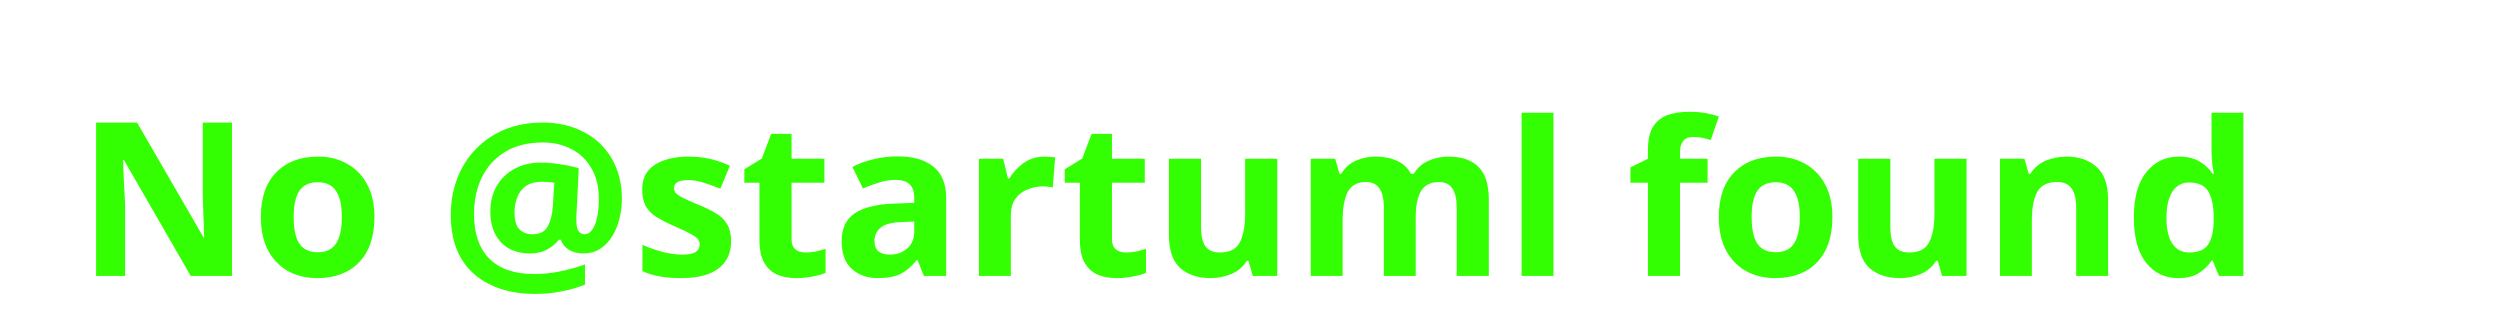
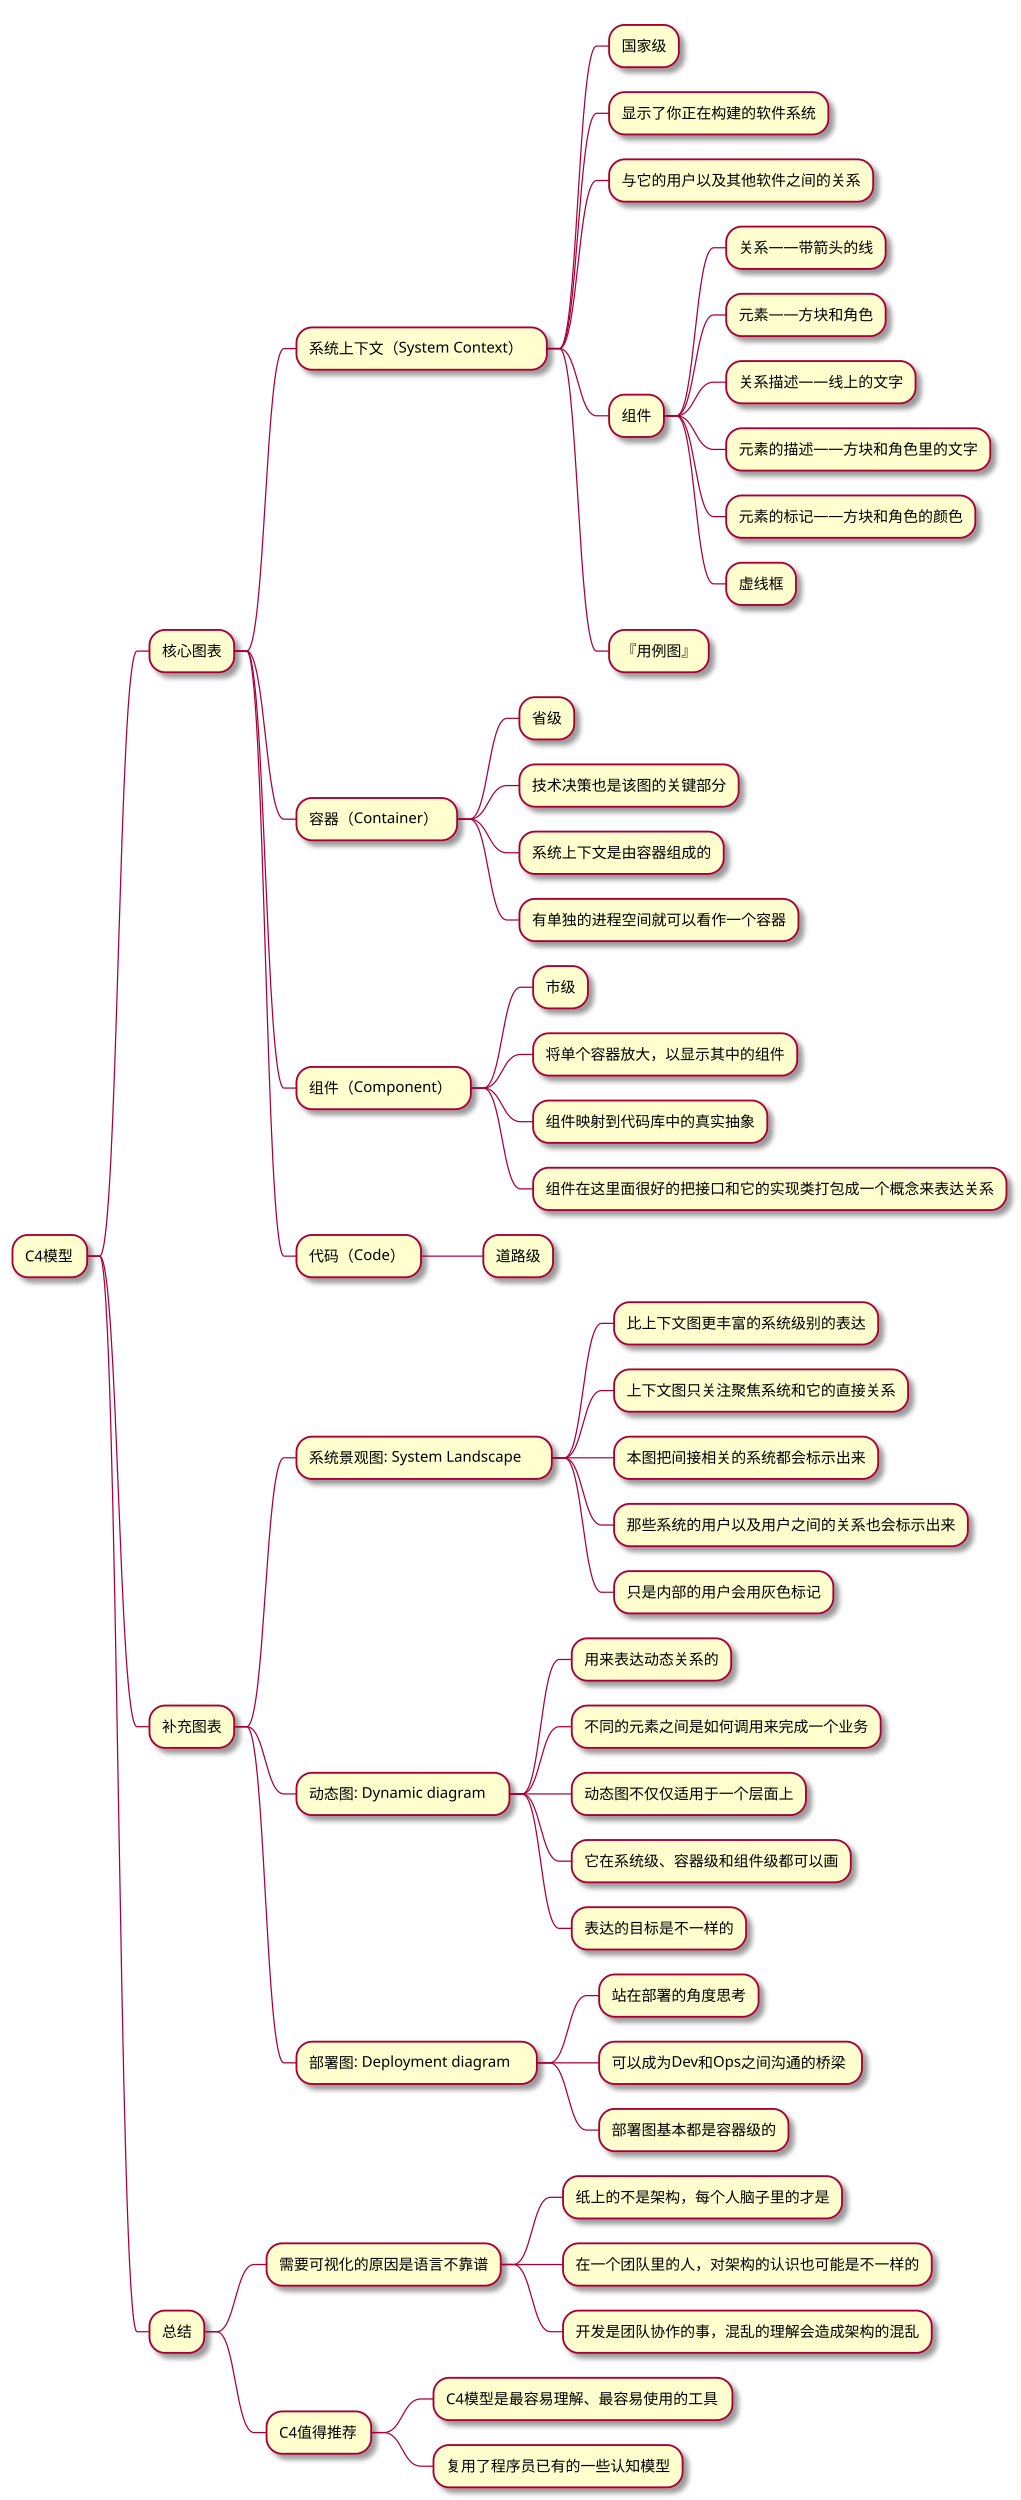
- <svg xmlns="http://www.w3.org/2000/svg" contentScriptType="application/ecmascript" contentStyleType="text/css" height="21px" preserveAspectRatio="none" style="width:163px;height:21px;background:#000000;" version="1.1" viewBox="0 0 163 21" width="163px" zoomAndPan="magnify">
-   <defs />
+ <svg xmlns="http://www.w3.org/2000/svg" contentScriptType="application/ecmascript" contentStyleType="text/css" height="2007px" preserveAspectRatio="none" style="width:819px;height:2007px;" version="1.1" viewBox="0 0 819 2007" width="819px" zoomAndPan="magnify">
+   <defs>
+     <filter height="300%" id="fhhi1v6o3c3qb" width="300%" x="-1" y="-1">
+       <feGaussianBlur result="blurOut" stdDeviation="2.0" />
+       <feColorMatrix in="blurOut" result="blurOut2" type="matrix" values="0 0 0 0 0 0 0 0 0 0 0 0 0 0 0 0 0 0 .4 0" />
+       <feOffset dx="4.0" dy="4.0" in="blurOut2" result="blurOut3" />
+       <feBlend in="SourceGraphic" in2="blurOut3" mode="normal" />
+     </filter>
+   </defs>
  <g>
-     <text fill="#33FF02" font-family="sans-serif" font-size="14" font-weight="bold" lengthAdjust="spacingAndGlyphs" textLength="156" x="5" y="17.995">No @startuml found</text>
+     <rect fill="#FEFECE" filter="url(#fhhi1v6o3c3qb)" height="33.969" rx="12.5" ry="12.5" style="stroke: #A80036; stroke-width: 1.5;" width="60" x="10" y="991.438" />
+     <text fill="#000000" font-family="sans-serif" font-size="12" lengthAdjust="spacingAndGlyphs" textLength="40" x="20" y="1012.576">C4模型</text>
+     <rect fill="#FEFECE" filter="url(#fhhi1v6o3c3qb)" height="33.969" rx="12.5" ry="12.5" style="stroke: #A80036; stroke-width: 1.5;" width="68" x="120" y="505.719" />
+     <text fill="#000000" font-family="sans-serif" font-size="12" lengthAdjust="spacingAndGlyphs" textLength="48" x="130" y="526.857">核心图表</text>
+     <rect fill="#FEFECE" filter="url(#fhhi1v6o3c3qb)" height="33.969" rx="12.5" ry="12.5" style="stroke: #A80036; stroke-width: 1.5;" width="201" x="238" y="262.859" />
+     <text fill="#000000" font-family="sans-serif" font-size="12" lengthAdjust="spacingAndGlyphs" textLength="181" x="248" y="283.998">系统上下文（System Context）</text>
+     <rect fill="#FEFECE" filter="url(#fhhi1v6o3c3qb)" height="33.969" rx="12.5" ry="12.5" style="stroke: #A80036; stroke-width: 1.5;" width="56" x="489" y="20" />
+     <text fill="#000000" font-family="sans-serif" font-size="12" lengthAdjust="spacingAndGlyphs" textLength="36" x="499" y="41.139">国家级</text>
+     <path d="M439,279.844 L449,279.844 C464,279.844 464,36.984 479,36.984 L489,36.984 " fill="none" style="stroke: #A80036; stroke-width: 1.0;" />
+     <rect fill="#FEFECE" filter="url(#fhhi1v6o3c3qb)" height="33.969" rx="12.5" ry="12.5" style="stroke: #A80036; stroke-width: 1.5;" width="176" x="489" y="73.969" />
+     <text fill="#000000" font-family="sans-serif" font-size="12" lengthAdjust="spacingAndGlyphs" textLength="156" x="499" y="95.107">显示了你正在构建的软件系统</text>
+     <path d="M439,279.844 L449,279.844 C464,279.844 464,90.953 479,90.953 L489,90.953 " fill="none" style="stroke: #A80036; stroke-width: 1.0;" />
+     <rect fill="#FEFECE" filter="url(#fhhi1v6o3c3qb)" height="33.969" rx="12.5" ry="12.5" style="stroke: #A80036; stroke-width: 1.5;" width="212" x="489" y="127.938" />
+     <text fill="#000000" font-family="sans-serif" font-size="12" lengthAdjust="spacingAndGlyphs" textLength="192" x="499" y="149.076">与它的用户以及其他软件之间的关系</text>
+     <path d="M439,279.844 L449,279.844 C464,279.844 464,144.922 479,144.922 L489,144.922 " fill="none" style="stroke: #A80036; stroke-width: 1.0;" />
+     <rect fill="#FEFECE" filter="url(#fhhi1v6o3c3qb)" height="33.969" rx="12.5" ry="12.5" style="stroke: #A80036; stroke-width: 1.5;" width="44" x="489" y="316.828" />
+     <text fill="#000000" font-family="sans-serif" font-size="12" lengthAdjust="spacingAndGlyphs" textLength="24" x="499" y="337.967">组件</text>
+     <rect fill="#FEFECE" filter="url(#fhhi1v6o3c3qb)" height="33.969" rx="12.5" ry="12.5" style="stroke: #A80036; stroke-width: 1.5;" width="128" x="583" y="181.906" />
+     <text fill="#000000" font-family="sans-serif" font-size="12" lengthAdjust="spacingAndGlyphs" textLength="108" x="593" y="203.045">关系——带箭头的线</text>
+     <path d="M533,333.812 L543,333.812 C558,333.812 558,198.891 573,198.891 L583,198.891 " fill="none" style="stroke: #A80036; stroke-width: 1.0;" />
+     <rect fill="#FEFECE" filter="url(#fhhi1v6o3c3qb)" height="33.969" rx="12.5" ry="12.5" style="stroke: #A80036; stroke-width: 1.5;" width="128" x="583" y="235.875" />
+     <text fill="#000000" font-family="sans-serif" font-size="12" lengthAdjust="spacingAndGlyphs" textLength="108" x="593" y="257.014">元素——方块和角色</text>
+     <path d="M533,333.812 L543,333.812 C558,333.812 558,252.859 573,252.859 L583,252.859 " fill="none" style="stroke: #A80036; stroke-width: 1.0;" />
+     <rect fill="#FEFECE" filter="url(#fhhi1v6o3c3qb)" height="33.969" rx="12.5" ry="12.5" style="stroke: #A80036; stroke-width: 1.5;" width="152" x="583" y="289.844" />
+     <text fill="#000000" font-family="sans-serif" font-size="12" lengthAdjust="spacingAndGlyphs" textLength="132" x="593" y="310.982">关系描述——线上的文字</text>
+     <path d="M533,333.812 L543,333.812 C558,333.812 558,306.828 573,306.828 L583,306.828 " fill="none" style="stroke: #A80036; stroke-width: 1.0;" />
+     <rect fill="#FEFECE" filter="url(#fhhi1v6o3c3qb)" height="33.969" rx="12.5" ry="12.5" style="stroke: #A80036; stroke-width: 1.5;" width="212" x="583" y="343.812" />
+     <text fill="#000000" font-family="sans-serif" font-size="12" lengthAdjust="spacingAndGlyphs" textLength="192" x="593" y="364.951">元素的描述——方块和角色里的文字</text>
+     <path d="M533,333.812 L543,333.812 C558,333.812 558,360.797 573,360.797 L583,360.797 " fill="none" style="stroke: #A80036; stroke-width: 1.0;" />
+     <rect fill="#FEFECE" filter="url(#fhhi1v6o3c3qb)" height="33.969" rx="12.5" ry="12.5" style="stroke: #A80036; stroke-width: 1.5;" width="200" x="583" y="397.781" />
+     <text fill="#000000" font-family="sans-serif" font-size="12" lengthAdjust="spacingAndGlyphs" textLength="180" x="593" y="418.92">元素的标记——方块和角色的颜色</text>
+     <path d="M533,333.812 L543,333.812 C558,333.812 558,414.766 573,414.766 L583,414.766 " fill="none" style="stroke: #A80036; stroke-width: 1.0;" />
+     <rect fill="#FEFECE" filter="url(#fhhi1v6o3c3qb)" height="33.969" rx="12.5" ry="12.5" style="stroke: #A80036; stroke-width: 1.5;" width="56" x="583" y="451.75" />
+     <text fill="#000000" font-family="sans-serif" font-size="12" lengthAdjust="spacingAndGlyphs" textLength="36" x="593" y="472.889">虚线框</text>
+     <path d="M533,333.812 L543,333.812 C558,333.812 558,468.734 573,468.734 L583,468.734 " fill="none" style="stroke: #A80036; stroke-width: 1.0;" />
+     <path d="M439,279.844 L449,279.844 C464,279.844 464,333.812 479,333.812 L489,333.812 " fill="none" style="stroke: #A80036; stroke-width: 1.0;" />
+     <rect fill="#FEFECE" filter="url(#fhhi1v6o3c3qb)" height="33.969" rx="12.5" ry="12.5" style="stroke: #A80036; stroke-width: 1.5;" width="80" x="489" y="505.719" />
+     <text fill="#000000" font-family="sans-serif" font-size="12" lengthAdjust="spacingAndGlyphs" textLength="60" x="499" y="526.857">『用例图』</text>
+     <path d="M439,279.844 L449,279.844 C464,279.844 464,522.703 479,522.703 L489,522.703 " fill="none" style="stroke: #A80036; stroke-width: 1.0;" />
+     <path d="M188,522.703 L198,522.703 C213,522.703 213,279.844 228,279.844 L238,279.844 " fill="none" style="stroke: #A80036; stroke-width: 1.0;" />
+     <rect fill="#FEFECE" filter="url(#fhhi1v6o3c3qb)" height="33.969" rx="12.5" ry="12.5" style="stroke: #A80036; stroke-width: 1.5;" width="129" x="238" y="640.641" />
+     <text fill="#000000" font-family="sans-serif" font-size="12" lengthAdjust="spacingAndGlyphs" textLength="109" x="248" y="661.779">容器（Container）</text>
+     <rect fill="#FEFECE" filter="url(#fhhi1v6o3c3qb)" height="33.969" rx="12.5" ry="12.5" style="stroke: #A80036; stroke-width: 1.5;" width="44" x="417" y="559.688" />
+     <text fill="#000000" font-family="sans-serif" font-size="12" lengthAdjust="spacingAndGlyphs" textLength="24" x="427" y="580.826">省级</text>
+     <path d="M367,657.625 L377,657.625 C392,657.625 392,576.672 407,576.672 L417,576.672 " fill="none" style="stroke: #A80036; stroke-width: 1.0;" />
+     <rect fill="#FEFECE" filter="url(#fhhi1v6o3c3qb)" height="33.969" rx="12.5" ry="12.5" style="stroke: #A80036; stroke-width: 1.5;" width="176" x="417" y="613.656" />
+     <text fill="#000000" font-family="sans-serif" font-size="12" lengthAdjust="spacingAndGlyphs" textLength="156" x="427" y="634.795">技术决策也是该图的关键部分</text>
+     <path d="M367,657.625 L377,657.625 C392,657.625 392,630.641 407,630.641 L417,630.641 " fill="none" style="stroke: #A80036; stroke-width: 1.0;" />
+     <rect fill="#FEFECE" filter="url(#fhhi1v6o3c3qb)" height="33.969" rx="12.5" ry="12.5" style="stroke: #A80036; stroke-width: 1.5;" width="164" x="417" y="667.625" />
+     <text fill="#000000" font-family="sans-serif" font-size="12" lengthAdjust="spacingAndGlyphs" textLength="144" x="427" y="688.764">系统上下文是由容器组成的</text>
+     <path d="M367,657.625 L377,657.625 C392,657.625 392,684.609 407,684.609 L417,684.609 " fill="none" style="stroke: #A80036; stroke-width: 1.0;" />
+     <rect fill="#FEFECE" filter="url(#fhhi1v6o3c3qb)" height="33.969" rx="12.5" ry="12.5" style="stroke: #A80036; stroke-width: 1.5;" width="224" x="417" y="721.594" />
+     <text fill="#000000" font-family="sans-serif" font-size="12" lengthAdjust="spacingAndGlyphs" textLength="204" x="427" y="742.732">有单独的进程空间就可以看作一个容器</text>
+     <path d="M367,657.625 L377,657.625 C392,657.625 392,738.578 407,738.578 L417,738.578 " fill="none" style="stroke: #A80036; stroke-width: 1.0;" />
+     <path d="M188,522.703 L198,522.703 C213,522.703 213,657.625 228,657.625 L238,657.625 " fill="none" style="stroke: #A80036; stroke-width: 1.0;" />
+     <rect fill="#FEFECE" filter="url(#fhhi1v6o3c3qb)" height="33.969" rx="12.5" ry="12.5" style="stroke: #A80036; stroke-width: 1.5;" width="140" x="238" y="856.516" />
+     <text fill="#000000" font-family="sans-serif" font-size="12" lengthAdjust="spacingAndGlyphs" textLength="120" x="248" y="877.654">组件（Component）</text>
+     <rect fill="#FEFECE" filter="url(#fhhi1v6o3c3qb)" height="33.969" rx="12.5" ry="12.5" style="stroke: #A80036; stroke-width: 1.5;" width="44" x="428" y="775.562" />
+     <text fill="#000000" font-family="sans-serif" font-size="12" lengthAdjust="spacingAndGlyphs" textLength="24" x="438" y="796.701">市级</text>
+     <path d="M378,873.5 L388,873.5 C403,873.5 403,792.547 418,792.547 L428,792.547 " fill="none" style="stroke: #A80036; stroke-width: 1.0;" />
+     <rect fill="#FEFECE" filter="url(#fhhi1v6o3c3qb)" height="33.969" rx="12.5" ry="12.5" style="stroke: #A80036; stroke-width: 1.5;" width="212" x="428" y="829.531" />
+     <text fill="#000000" font-family="sans-serif" font-size="12" lengthAdjust="spacingAndGlyphs" textLength="192" x="438" y="850.67">将单个容器放大，以显示其中的组件</text>
+     <path d="M378,873.5 L388,873.5 C403,873.5 403,846.516 418,846.516 L428,846.516 " fill="none" style="stroke: #A80036; stroke-width: 1.0;" />
+     <rect fill="#FEFECE" filter="url(#fhhi1v6o3c3qb)" height="33.969" rx="12.5" ry="12.5" style="stroke: #A80036; stroke-width: 1.5;" width="188" x="428" y="883.5" />
+     <text fill="#000000" font-family="sans-serif" font-size="12" lengthAdjust="spacingAndGlyphs" textLength="168" x="438" y="904.639">组件映射到代码库中的真实抽象</text>
+     <path d="M378,873.5 L388,873.5 C403,873.5 403,900.484 418,900.484 L428,900.484 " fill="none" style="stroke: #A80036; stroke-width: 1.0;" />
+     <rect fill="#FEFECE" filter="url(#fhhi1v6o3c3qb)" height="33.969" rx="12.5" ry="12.5" style="stroke: #A80036; stroke-width: 1.5;" width="380" x="428" y="937.469" />
+     <text fill="#000000" font-family="sans-serif" font-size="12" lengthAdjust="spacingAndGlyphs" textLength="360" x="438" y="958.607">组件在这里面很好的把接口和它的实现类打包成一个概念来表达关系</text>
+     <path d="M378,873.5 L388,873.5 C403,873.5 403,954.453 418,954.453 L428,954.453 " fill="none" style="stroke: #A80036; stroke-width: 1.0;" />
+     <path d="M188,522.703 L198,522.703 C213,522.703 213,873.5 228,873.5 L238,873.5 " fill="none" style="stroke: #A80036; stroke-width: 1.0;" />
+     <rect fill="#FEFECE" filter="url(#fhhi1v6o3c3qb)" height="33.969" rx="12.5" ry="12.5" style="stroke: #A80036; stroke-width: 1.5;" width="100" x="238" y="991.438" />
+     <text fill="#000000" font-family="sans-serif" font-size="12" lengthAdjust="spacingAndGlyphs" textLength="80" x="248" y="1012.576">代码（Code）</text>
+     <rect fill="#FEFECE" filter="url(#fhhi1v6o3c3qb)" height="33.969" rx="12.5" ry="12.5" style="stroke: #A80036; stroke-width: 1.5;" width="56" x="388" y="991.438" />
+     <text fill="#000000" font-family="sans-serif" font-size="12" lengthAdjust="spacingAndGlyphs" textLength="36" x="398" y="1012.576">道路级</text>
+     <path d="M338,1008.422 L348,1008.422 C363,1008.422 363,1008.422 378,1008.422 L388,1008.422 " fill="none" style="stroke: #A80036; stroke-width: 1.0;" />
+     <path d="M188,522.703 L198,522.703 C213,522.703 213,1008.422 228,1008.422 L238,1008.422 " fill="none" style="stroke: #A80036; stroke-width: 1.0;" />
+     <path d="M70,1008.422 L80,1008.422 C95,1008.422 95,522.703 110,522.703 L120,522.703 " fill="none" style="stroke: #A80036; stroke-width: 1.0;" />
+     <rect fill="#FEFECE" filter="url(#fhhi1v6o3c3qb)" height="33.969" rx="12.5" ry="12.5" style="stroke: #A80036; stroke-width: 1.5;" width="68" x="120" y="1369.219" />
+     <text fill="#000000" font-family="sans-serif" font-size="12" lengthAdjust="spacingAndGlyphs" textLength="48" x="130" y="1390.357">补充图表</text>
+     <rect fill="#FEFECE" filter="url(#fhhi1v6o3c3qb)" height="33.969" rx="12.5" ry="12.5" style="stroke: #A80036; stroke-width: 1.5;" width="205" x="238" y="1153.344" />
+     <text fill="#000000" font-family="sans-serif" font-size="12" lengthAdjust="spacingAndGlyphs" textLength="185" x="248" y="1174.482">系统景观图: System Landscape</text>
+     <rect fill="#FEFECE" filter="url(#fhhi1v6o3c3qb)" height="33.969" rx="12.5" ry="12.5" style="stroke: #A80036; stroke-width: 1.5;" width="212" x="493" y="1045.406" />
+     <text fill="#000000" font-family="sans-serif" font-size="12" lengthAdjust="spacingAndGlyphs" textLength="192" x="503" y="1066.545">比上下文图更丰富的系统级别的表达</text>
+     <path d="M443,1170.328 L453,1170.328 C468,1170.328 468,1062.391 483,1062.391 L493,1062.391 " fill="none" style="stroke: #A80036; stroke-width: 1.0;" />
+     <rect fill="#FEFECE" filter="url(#fhhi1v6o3c3qb)" height="33.969" rx="12.5" ry="12.5" style="stroke: #A80036; stroke-width: 1.5;" width="236" x="493" y="1099.375" />
+     <text fill="#000000" font-family="sans-serif" font-size="12" lengthAdjust="spacingAndGlyphs" textLength="216" x="503" y="1120.514">上下文图只关注聚焦系统和它的直接关系</text>
+     <path d="M443,1170.328 L453,1170.328 C468,1170.328 468,1116.359 483,1116.359 L493,1116.359 " fill="none" style="stroke: #A80036; stroke-width: 1.0;" />
+     <rect fill="#FEFECE" filter="url(#fhhi1v6o3c3qb)" height="33.969" rx="12.5" ry="12.5" style="stroke: #A80036; stroke-width: 1.5;" width="212" x="493" y="1153.344" />
+     <text fill="#000000" font-family="sans-serif" font-size="12" lengthAdjust="spacingAndGlyphs" textLength="192" x="503" y="1174.482">本图把间接相关的系统都会标示出来</text>
+     <path d="M443,1170.328 L453,1170.328 C468,1170.328 468,1170.328 483,1170.328 L493,1170.328 " fill="none" style="stroke: #A80036; stroke-width: 1.0;" />
+     <rect fill="#FEFECE" filter="url(#fhhi1v6o3c3qb)" height="33.969" rx="12.5" ry="12.5" style="stroke: #A80036; stroke-width: 1.5;" width="284" x="493" y="1207.312" />
+     <text fill="#000000" font-family="sans-serif" font-size="12" lengthAdjust="spacingAndGlyphs" textLength="264" x="503" y="1228.451">那些系统的用户以及用户之间的关系也会标示出来</text>
+     <path d="M443,1170.328 L453,1170.328 C468,1170.328 468,1224.297 483,1224.297 L493,1224.297 " fill="none" style="stroke: #A80036; stroke-width: 1.0;" />
+     <rect fill="#FEFECE" filter="url(#fhhi1v6o3c3qb)" height="33.969" rx="12.5" ry="12.5" style="stroke: #A80036; stroke-width: 1.5;" width="176" x="493" y="1261.281" />
+     <text fill="#000000" font-family="sans-serif" font-size="12" lengthAdjust="spacingAndGlyphs" textLength="156" x="503" y="1282.42">只是内部的用户会用灰色标记</text>
+     <path d="M443,1170.328 L453,1170.328 C468,1170.328 468,1278.266 483,1278.266 L493,1278.266 " fill="none" style="stroke: #A80036; stroke-width: 1.0;" />
+     <path d="M188,1386.203 L198,1386.203 C213,1386.203 213,1170.328 228,1170.328 L238,1170.328 " fill="none" style="stroke: #A80036; stroke-width: 1.0;" />
+     <rect fill="#FEFECE" filter="url(#fhhi1v6o3c3qb)" height="33.969" rx="12.5" ry="12.5" style="stroke: #A80036; stroke-width: 1.5;" width="171" x="238" y="1423.188" />
+     <text fill="#000000" font-family="sans-serif" font-size="12" lengthAdjust="spacingAndGlyphs" textLength="151" x="248" y="1444.326">动态图: Dynamic diagram</text>
+     <rect fill="#FEFECE" filter="url(#fhhi1v6o3c3qb)" height="33.969" rx="12.5" ry="12.5" style="stroke: #A80036; stroke-width: 1.5;" width="128" x="459" y="1315.25" />
+     <text fill="#000000" font-family="sans-serif" font-size="12" lengthAdjust="spacingAndGlyphs" textLength="108" x="469" y="1336.389">用来表达动态关系的</text>
+     <path d="M409,1440.172 L419,1440.172 C434,1440.172 434,1332.234 449,1332.234 L459,1332.234 " fill="none" style="stroke: #A80036; stroke-width: 1.0;" />
+     <rect fill="#FEFECE" filter="url(#fhhi1v6o3c3qb)" height="33.969" rx="12.5" ry="12.5" style="stroke: #A80036; stroke-width: 1.5;" width="248" x="459" y="1369.219" />
+     <text fill="#000000" font-family="sans-serif" font-size="12" lengthAdjust="spacingAndGlyphs" textLength="228" x="469" y="1390.357">不同的元素之间是如何调用来完成一个业务</text>
+     <path d="M409,1440.172 L419,1440.172 C434,1440.172 434,1386.203 449,1386.203 L459,1386.203 " fill="none" style="stroke: #A80036; stroke-width: 1.0;" />
+     <rect fill="#FEFECE" filter="url(#fhhi1v6o3c3qb)" height="33.969" rx="12.5" ry="12.5" style="stroke: #A80036; stroke-width: 1.5;" width="188" x="459" y="1423.188" />
+     <text fill="#000000" font-family="sans-serif" font-size="12" lengthAdjust="spacingAndGlyphs" textLength="168" x="469" y="1444.326">动态图不仅仅适用于一个层面上</text>
+     <path d="M409,1440.172 L419,1440.172 C434,1440.172 434,1440.172 449,1440.172 L459,1440.172 " fill="none" style="stroke: #A80036; stroke-width: 1.0;" />
+     <rect fill="#FEFECE" filter="url(#fhhi1v6o3c3qb)" height="33.969" rx="12.5" ry="12.5" style="stroke: #A80036; stroke-width: 1.5;" width="224" x="459" y="1477.156" />
+     <text fill="#000000" font-family="sans-serif" font-size="12" lengthAdjust="spacingAndGlyphs" textLength="204" x="469" y="1498.295">它在系统级、容器级和组件级都可以画</text>
+     <path d="M409,1440.172 L419,1440.172 C434,1440.172 434,1494.141 449,1494.141 L459,1494.141 " fill="none" style="stroke: #A80036; stroke-width: 1.0;" />
+     <rect fill="#FEFECE" filter="url(#fhhi1v6o3c3qb)" height="33.969" rx="12.5" ry="12.5" style="stroke: #A80036; stroke-width: 1.5;" width="140" x="459" y="1531.125" />
+     <text fill="#000000" font-family="sans-serif" font-size="12" lengthAdjust="spacingAndGlyphs" textLength="120" x="469" y="1552.264">表达的目标是不一样的</text>
+     <path d="M409,1440.172 L419,1440.172 C434,1440.172 434,1548.109 449,1548.109 L459,1548.109 " fill="none" style="stroke: #A80036; stroke-width: 1.0;" />
+     <path d="M188,1386.203 L198,1386.203 C213,1386.203 213,1440.172 228,1440.172 L238,1440.172 " fill="none" style="stroke: #A80036; stroke-width: 1.0;" />
+     <rect fill="#FEFECE" filter="url(#fhhi1v6o3c3qb)" height="33.969" rx="12.5" ry="12.5" style="stroke: #A80036; stroke-width: 1.5;" width="193" x="238" y="1639.062" />
+     <text fill="#000000" font-family="sans-serif" font-size="12" lengthAdjust="spacingAndGlyphs" textLength="173" x="248" y="1660.201">部署图: Deployment diagram</text>
+     <rect fill="#FEFECE" filter="url(#fhhi1v6o3c3qb)" height="33.969" rx="12.5" ry="12.5" style="stroke: #A80036; stroke-width: 1.5;" width="128" x="481" y="1585.094" />
+     <text fill="#000000" font-family="sans-serif" font-size="12" lengthAdjust="spacingAndGlyphs" textLength="108" x="491" y="1606.232">站在部署的角度思考</text>
+     <path d="M431,1656.047 L441,1656.047 C456,1656.047 456,1602.078 471,1602.078 L481,1602.078 " fill="none" style="stroke: #A80036; stroke-width: 1.0;" />
+     <rect fill="#FEFECE" filter="url(#fhhi1v6o3c3qb)" height="33.969" rx="12.5" ry="12.5" style="stroke: #A80036; stroke-width: 1.5;" width="211" x="481" y="1639.062" />
+     <text fill="#000000" font-family="sans-serif" font-size="12" lengthAdjust="spacingAndGlyphs" textLength="191" x="491" y="1660.201">可以成为Dev和Ops之间沟通的桥梁</text>
+     <path d="M431,1656.047 L441,1656.047 C456,1656.047 456,1656.047 471,1656.047 L481,1656.047 " fill="none" style="stroke: #A80036; stroke-width: 1.0;" />
+     <rect fill="#FEFECE" filter="url(#fhhi1v6o3c3qb)" height="33.969" rx="12.5" ry="12.5" style="stroke: #A80036; stroke-width: 1.5;" width="152" x="481" y="1693.031" />
+     <text fill="#000000" font-family="sans-serif" font-size="12" lengthAdjust="spacingAndGlyphs" textLength="132" x="491" y="1714.17">部署图基本都是容器级的</text>
+     <path d="M431,1656.047 L441,1656.047 C456,1656.047 456,1710.016 471,1710.016 L481,1710.016 " fill="none" style="stroke: #A80036; stroke-width: 1.0;" />
+     <path d="M188,1386.203 L198,1386.203 C213,1386.203 213,1656.047 228,1656.047 L238,1656.047 " fill="none" style="stroke: #A80036; stroke-width: 1.0;" />
+     <path d="M70,1008.422 L80,1008.422 C95,1008.422 95,1386.203 110,1386.203 L120,1386.203 " fill="none" style="stroke: #A80036; stroke-width: 1.0;" />
+     <rect fill="#FEFECE" filter="url(#fhhi1v6o3c3qb)" height="33.969" rx="12.5" ry="12.5" style="stroke: #A80036; stroke-width: 1.5;" width="44" x="120" y="1854.938" />
+     <text fill="#000000" font-family="sans-serif" font-size="12" lengthAdjust="spacingAndGlyphs" textLength="24" x="130" y="1876.076">总结</text>
+     <rect fill="#FEFECE" filter="url(#fhhi1v6o3c3qb)" height="33.969" rx="12.5" ry="12.5" style="stroke: #A80036; stroke-width: 1.5;" width="188" x="214" y="1800.969" />
+     <text fill="#000000" font-family="sans-serif" font-size="12" lengthAdjust="spacingAndGlyphs" textLength="168" x="224" y="1822.107">需要可视化的原因是语言不靠谱</text>
+     <rect fill="#FEFECE" filter="url(#fhhi1v6o3c3qb)" height="33.969" rx="12.5" ry="12.5" style="stroke: #A80036; stroke-width: 1.5;" width="224" x="452" y="1747" />
+     <text fill="#000000" font-family="sans-serif" font-size="12" lengthAdjust="spacingAndGlyphs" textLength="204" x="462" y="1768.139">纸上的不是架构，每个人脑子里的才是</text>
+     <path d="M402,1817.953 L412,1817.953 C427,1817.953 427,1763.984 442,1763.984 L452,1763.984 " fill="none" style="stroke: #A80036; stroke-width: 1.0;" />
+     <rect fill="#FEFECE" filter="url(#fhhi1v6o3c3qb)" height="33.969" rx="12.5" ry="12.5" style="stroke: #A80036; stroke-width: 1.5;" width="296" x="452" y="1800.969" />
+     <text fill="#000000" font-family="sans-serif" font-size="12" lengthAdjust="spacingAndGlyphs" textLength="276" x="462" y="1822.107">在一个团队里的人，对架构的认识也可能是不一样的</text>
+     <path d="M402,1817.953 L412,1817.953 C427,1817.953 427,1817.953 442,1817.953 L452,1817.953 " fill="none" style="stroke: #A80036; stroke-width: 1.0;" />
+     <rect fill="#FEFECE" filter="url(#fhhi1v6o3c3qb)" height="33.969" rx="12.5" ry="12.5" style="stroke: #A80036; stroke-width: 1.5;" width="296" x="452" y="1854.938" />
+     <text fill="#000000" font-family="sans-serif" font-size="12" lengthAdjust="spacingAndGlyphs" textLength="276" x="462" y="1876.076">开发是团队协作的事，混乱的理解会造成架构的混乱</text>
+     <path d="M402,1817.953 L412,1817.953 C427,1817.953 427,1871.922 442,1871.922 L452,1871.922 " fill="none" style="stroke: #A80036; stroke-width: 1.0;" />
+     <path d="M164,1871.922 L174,1871.922 C189,1871.922 189,1817.953 204,1817.953 L214,1817.953 " fill="none" style="stroke: #A80036; stroke-width: 1.0;" />
+     <rect fill="#FEFECE" filter="url(#fhhi1v6o3c3qb)" height="33.969" rx="12.5" ry="12.5" style="stroke: #A80036; stroke-width: 1.5;" width="84" x="214" y="1935.891" />
+     <text fill="#000000" font-family="sans-serif" font-size="12" lengthAdjust="spacingAndGlyphs" textLength="64" x="224" y="1957.029">C4值得推荐</text>
+     <rect fill="#FEFECE" filter="url(#fhhi1v6o3c3qb)" height="33.969" rx="12.5" ry="12.5" style="stroke: #A80036; stroke-width: 1.5;" width="240" x="348" y="1908.906" />
+     <text fill="#000000" font-family="sans-serif" font-size="12" lengthAdjust="spacingAndGlyphs" textLength="220" x="358" y="1930.045">C4模型是最容易理解、最容易使用的工具</text>
+     <path d="M298,1952.875 L308,1952.875 C323,1952.875 323,1925.891 338,1925.891 L348,1925.891 " fill="none" style="stroke: #A80036; stroke-width: 1.0;" />
+     <rect fill="#FEFECE" filter="url(#fhhi1v6o3c3qb)" height="33.969" rx="12.5" ry="12.5" style="stroke: #A80036; stroke-width: 1.5;" width="200" x="348" y="1962.875" />
+     <text fill="#000000" font-family="sans-serif" font-size="12" lengthAdjust="spacingAndGlyphs" textLength="180" x="358" y="1984.014">复用了程序员已有的一些认知模型</text>
+     <path d="M298,1952.875 L308,1952.875 C323,1952.875 323,1979.859 338,1979.859 L348,1979.859 " fill="none" style="stroke: #A80036; stroke-width: 1.0;" />
+     <path d="M164,1871.922 L174,1871.922 C189,1871.922 189,1952.875 204,1952.875 L214,1952.875 " fill="none" style="stroke: #A80036; stroke-width: 1.0;" />
+     <path d="M70,1008.422 L80,1008.422 C95,1008.422 95,1871.922 110,1871.922 L120,1871.922 " fill="none" style="stroke: #A80036; stroke-width: 1.0;" />
  </g>
</svg>
